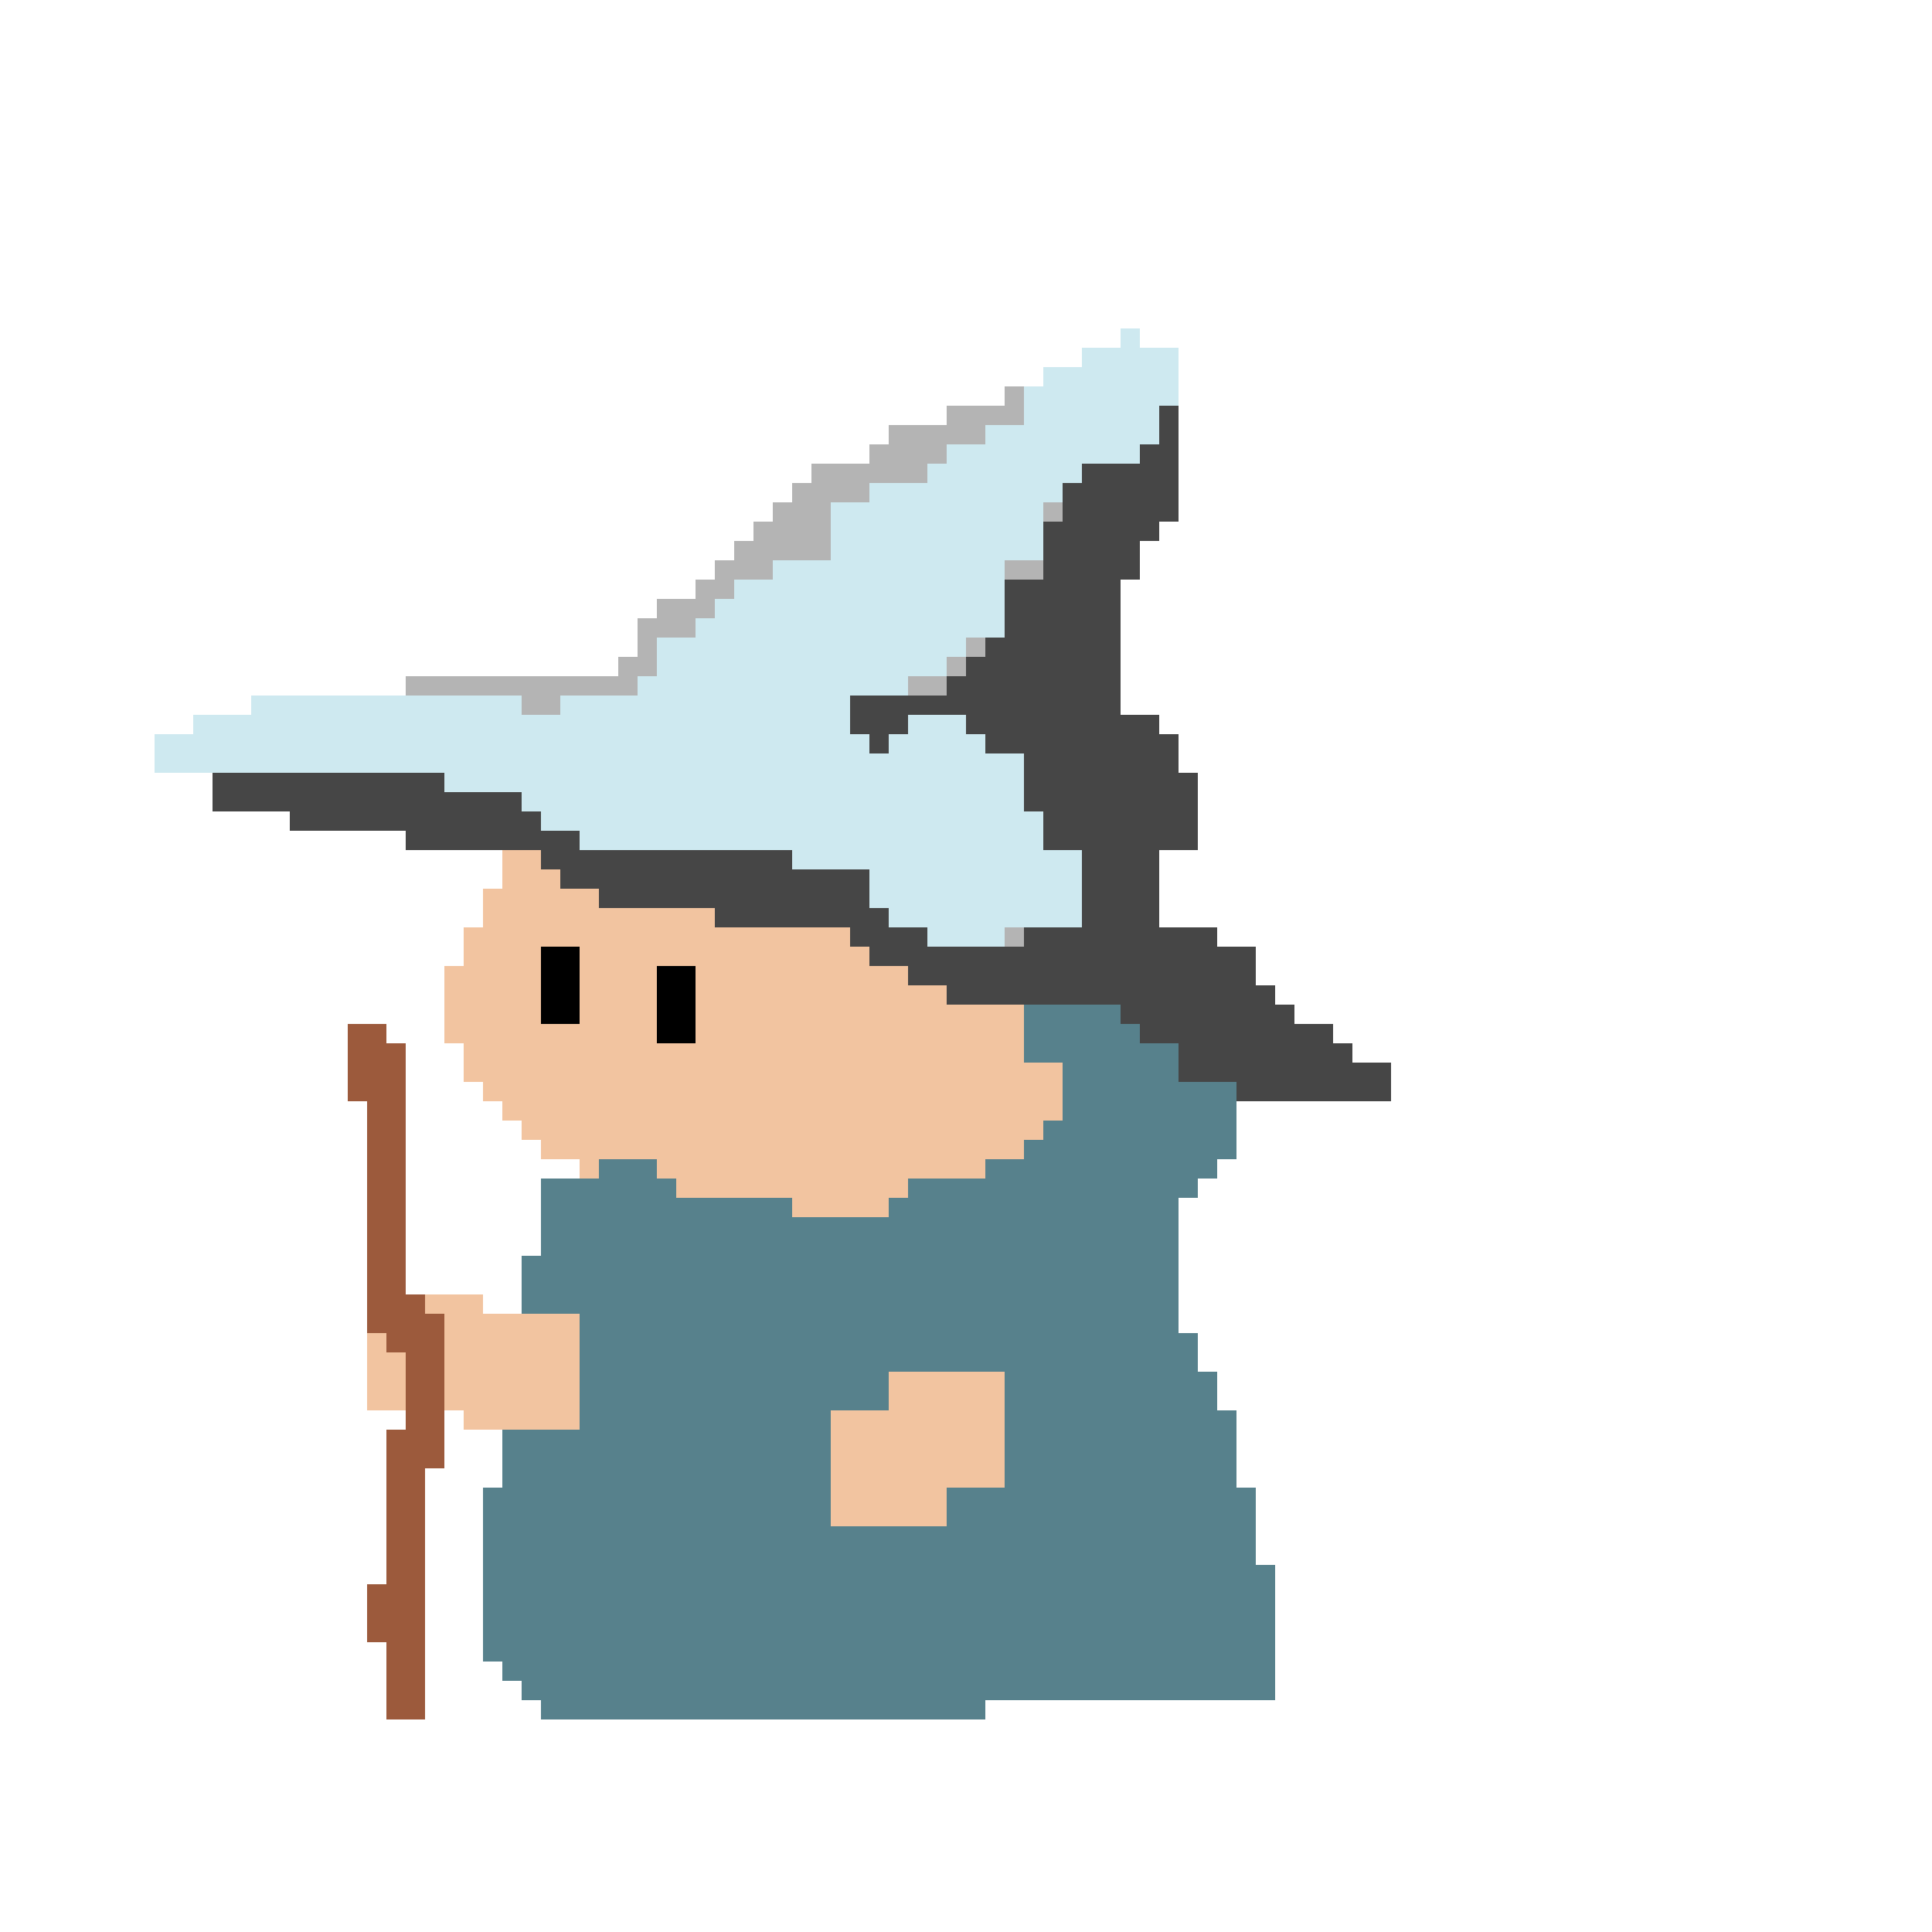
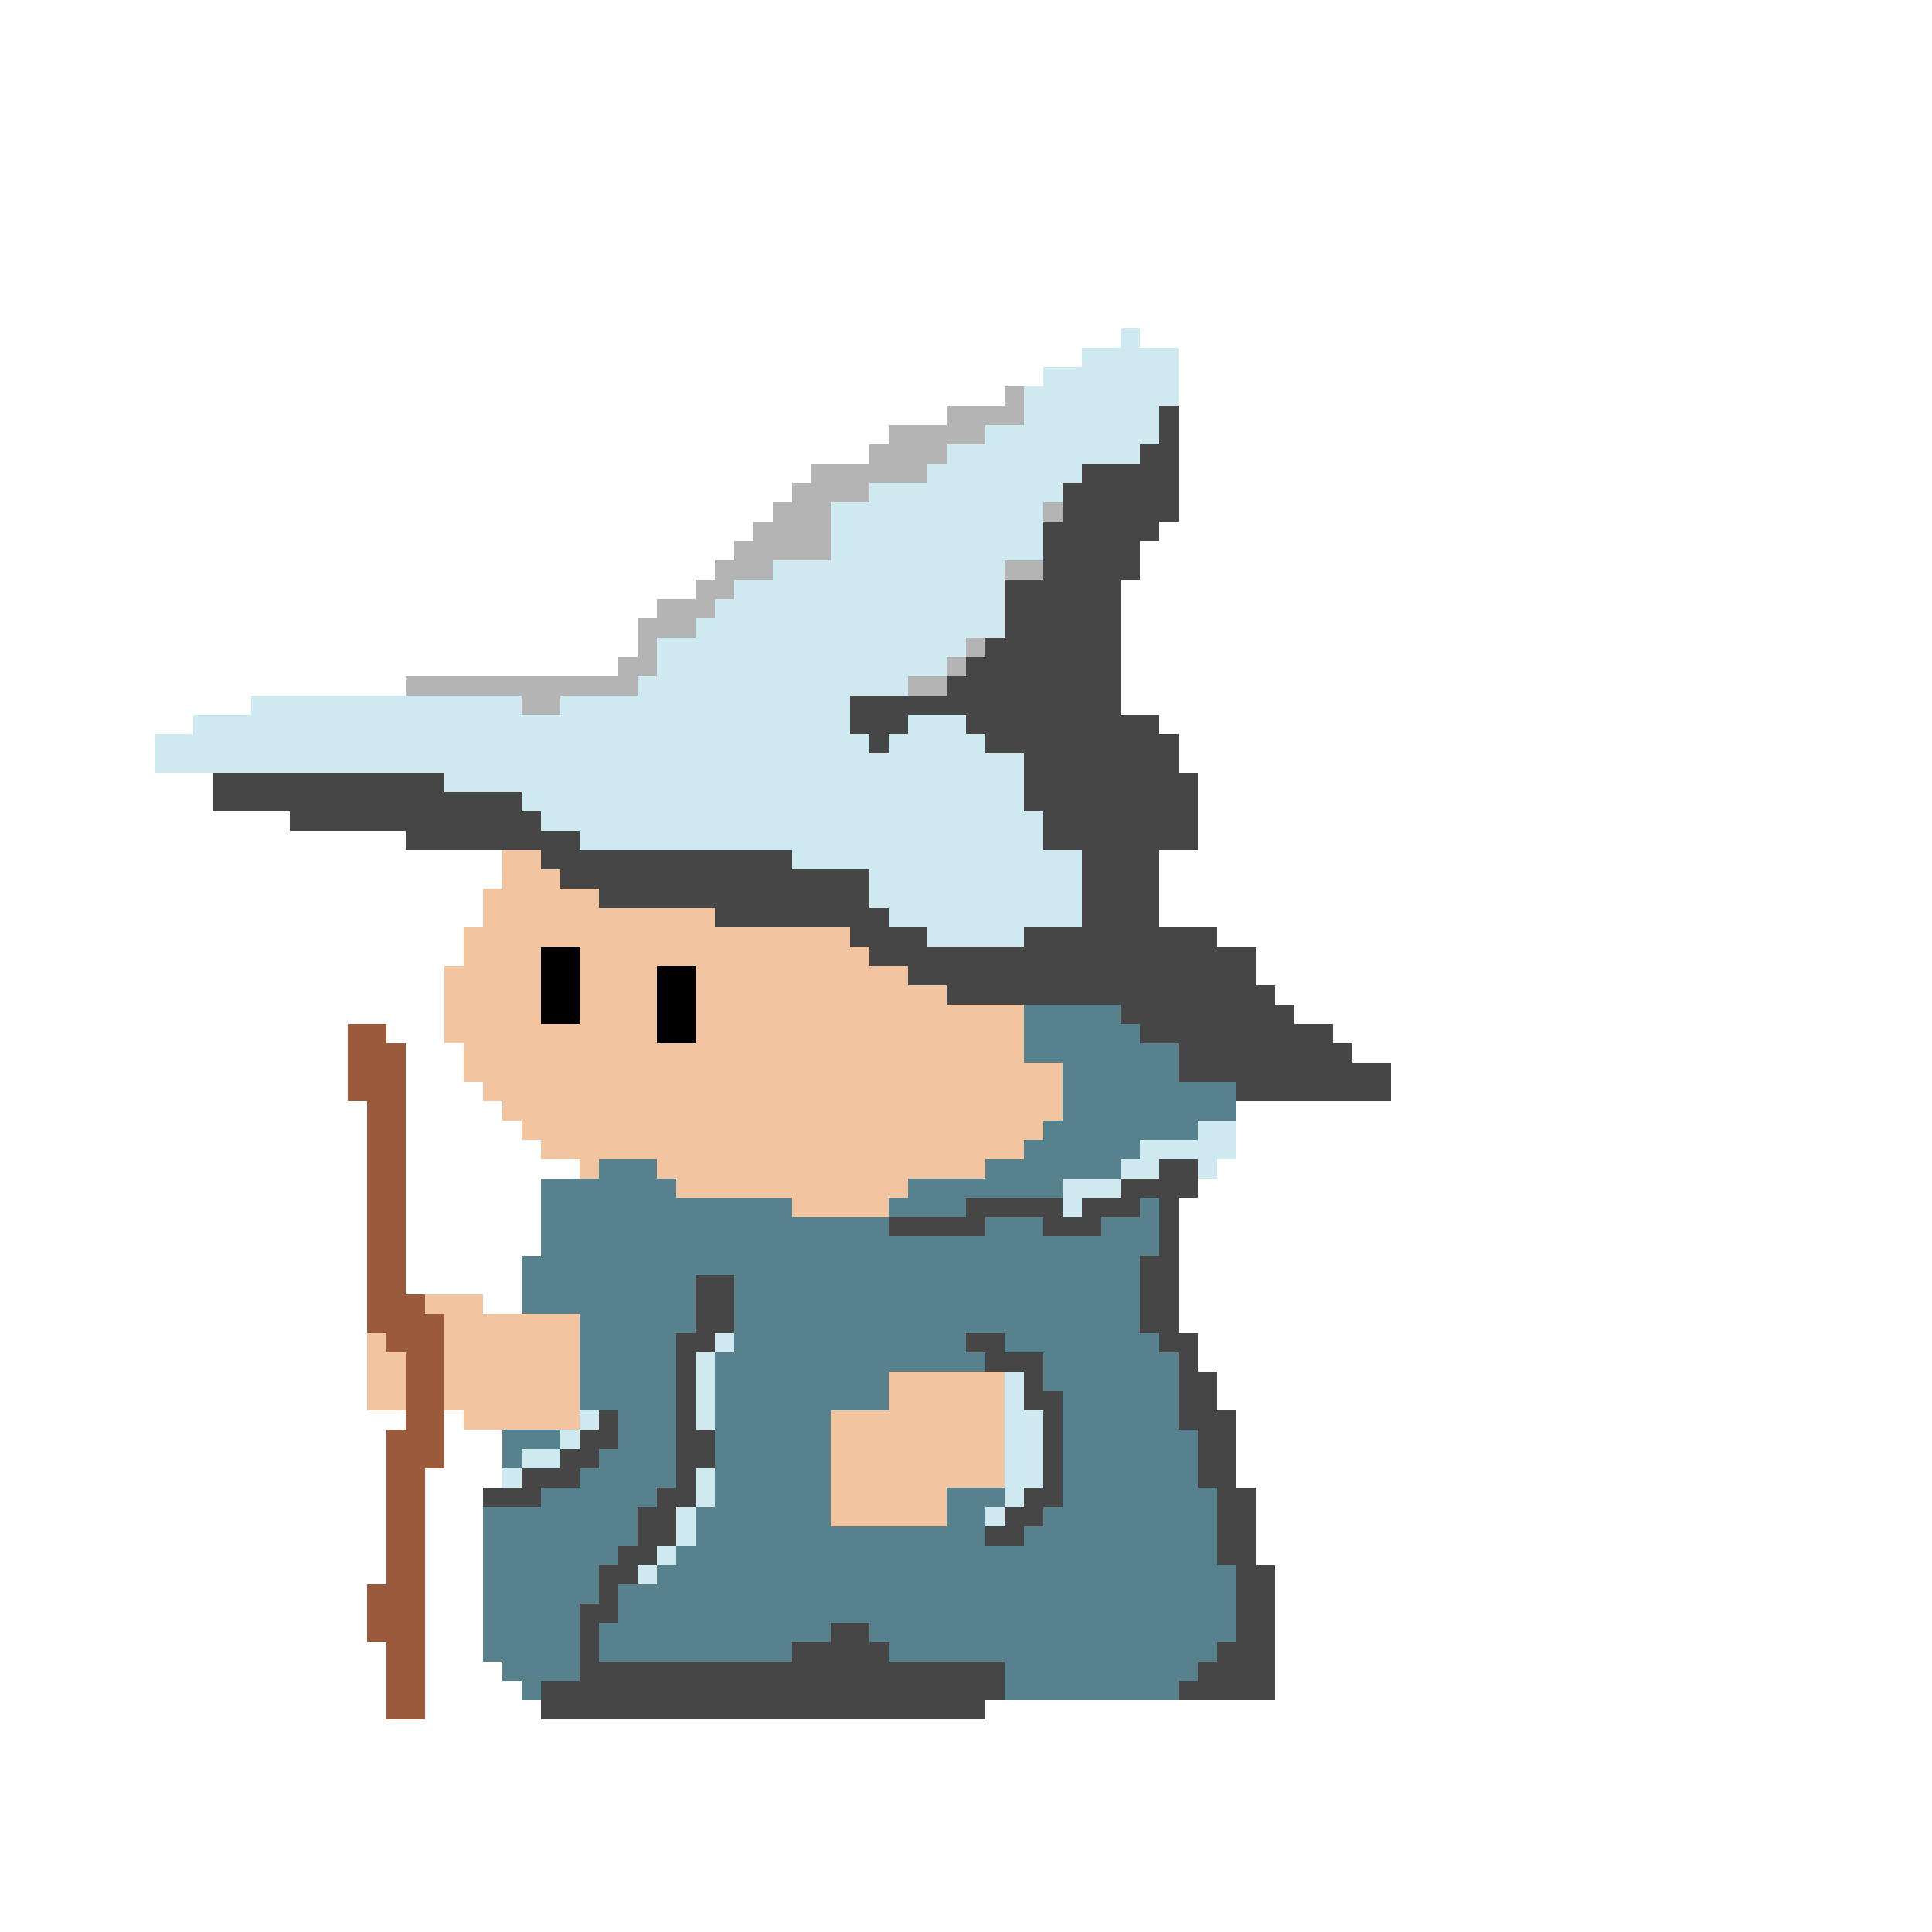
<svg xmlns="http://www.w3.org/2000/svg" viewBox="0 -0.5 100 100" shape-rendering="crispEdges">
-   <path stroke="#cee9f0" d="M58 17h1M56 18h5M54 19h7M53 20h8M53 21h7M51 22h9M49 23h10M48 24h8M45 25h10M43 26h11M43 27h11M43 28h11M40 29h12M38 30h14M37 31h15M36 32h16M34 33h16M34 34h15M33 35h14M13 36h14M29 36h15M10 37h34M47 37h3M8 38h37M46 38h5M8 39h45M23 40h30M27 41h26M28 42h26M30 43h24M41 44h15M45 45h11M45 46h11M46 47h10M48 48h4" />
-   <path stroke="#b4b4b4" d="M52 20h1M49 21h4M46 22h5M45 23h4M42 24h6M41 25h4M40 26h3M54 26h1M39 27h4M38 28h5M37 29h3M52 29h2M36 30h2M34 31h3M33 32h3M33 33h1M50 33h1M32 34h2M49 34h1M21 35h12M47 35h2M27 36h2M52 48h1" />
-   <path stroke="#464646" d="M60 21h1M60 22h1M59 23h2M56 24h5M55 25h6M55 26h6M54 27h6M54 28h5M54 29h5M52 30h6M52 31h6M52 32h6M51 33h7M50 34h8M49 35h9M44 36h14M44 37h3M50 37h10M45 38h1M51 38h10M53 39h8M11 40h12M53 40h9M11 41h16M53 41h9M15 42h13M54 42h8M21 43h9M54 43h8M28 44h13M56 44h4M29 45h16M56 45h4M31 46h14M56 46h4M37 47h9M56 47h4M44 48h4M53 48h10M45 49h20M47 50h18M49 51h17M58 52h9M59 53h10M61 54h9M61 55h11M64 56h8" />
+   <path stroke="#cee9f0" d="M58 17h1M56 18h5M54 19h7M53 20h8M53 21h7M51 22h9M49 23h10M48 24h8M45 25h10M43 26h11M43 27h11M43 28h11M40 29h12M38 30h14M37 31h15M36 32h16M34 33h16M34 34h15M33 35h14M13 36h14M29 36h15M10 37h34M47 37h3M8 38h37M46 38h5M8 39h45M23 40h30M27 41h26M28 42h26M30 43h24M41 44h15M45 45h11M45 46h11M46 47h10M48 48h5M62 58h2M59 59h5M58 60h2M62 60h1M55 61h3M55 62h1M37 69h1M36 70h1M36 71h1M52 71h1M36 72h1M52 72h1M30 73h1M36 73h1M52 73h2M29 74h1M52 74h2M27 75h2M52 75h2M26 76h1M36 76h1M52 76h2M36 77h1M52 77h1M35 78h1M51 78h1M35 79h1M34 80h1M33 81h1" />
+   <path stroke="#b4b4b4" d="M52 20h1M49 21h4M46 22h5M45 23h4M42 24h6M41 25h4M40 26h3M54 26h1M39 27h4M38 28h5M37 29h3M52 29h2M36 30h2M34 31h3M33 32h3M33 33h1M50 33h1M32 34h2M49 34h1M21 35h12M47 35h2M27 36h2" />
+   <path stroke="#464646" d="M60 21h1M60 22h1M59 23h2M56 24h5M55 25h6M55 26h6M54 27h6M54 28h5M54 29h5M52 30h6M52 31h6M52 32h6M51 33h7M50 34h8M49 35h9M44 36h14M44 37h3M50 37h10M45 38h1M51 38h10M53 39h8M11 40h12M53 40h9M11 41h16M53 41h9M15 42h13M54 42h8M21 43h9M54 43h8M28 44h13M56 44h4M29 45h16M56 45h4M31 46h14M56 46h4M37 47h9M56 47h4M44 48h4M53 48h10M45 49h20M47 50h18M49 51h17M58 52h9M59 53h10M61 54h9M61 55h11M64 56h8M60 60h2M58 61h4M50 62h5M56 62h3M60 62h1M46 63h5M54 63h3M60 63h1M60 64h1M59 65h2M36 66h2M59 66h2M36 67h2M59 67h2M36 68h2M59 68h2M35 69h2M50 69h2M60 69h2M35 70h1M51 70h3M61 70h1M35 71h1M53 71h1M61 71h2M35 72h1M53 72h2M61 72h2M31 73h1M35 73h1M54 73h1M61 73h3M30 74h2M35 74h2M54 74h1M62 74h2M29 75h2M35 75h2M54 75h1M62 75h2M27 76h3M35 76h1M54 76h1M62 76h2M25 77h3M34 77h2M53 77h2M63 77h2M33 78h2M52 78h2M63 78h2M33 79h2M51 79h2M63 79h2M32 80h2M63 80h2M31 81h2M64 81h2M31 82h1M64 82h2M30 83h2M64 83h2M30 84h1M43 84h2M64 84h2M30 85h1M41 85h5M63 85h3M30 86h22M62 86h4M28 87h24M61 87h5M28 88h23" />
  <path stroke="#f2c4a0" d="M26 44h2M26 45h3M25 46h6M25 47h12M24 48h20M24 49h4M30 49h15M23 50h5M30 50h4M36 50h11M23 51h5M30 51h4M36 51h13M23 52h5M30 52h4M36 52h17M23 53h11M36 53h17M24 54h29M24 55h31M25 56h30M26 57h29M27 58h27M28 59h25M30 60h1M34 60h17M35 61h12M41 62h5M22 67h3M23 68h7M19 69h1M23 69h7M19 70h2M23 70h7M19 71h2M23 71h7M46 71h6M19 72h2M23 72h7M46 72h6M24 73h6M43 73h9M43 74h9M43 75h9M43 76h9M43 77h6M43 78h6" />
  <path stroke="#000000" d="M28 49h2M28 50h2M34 50h2M28 51h2M34 51h2M28 52h2M34 52h2M34 53h2" />
-   <path stroke="#57818c" d="M53 52h5M53 53h6M53 54h8M55 55h6M55 56h9M55 57h9M54 58h10M53 59h11M31 60h3M51 60h12M28 61h7M47 61h15M28 62h13M46 62h15M28 63h33M28 64h33M27 65h34M27 66h34M27 67h34M30 68h31M30 69h32M30 70h32M30 71h16M52 71h11M30 72h16M52 72h11M30 73h13M52 73h12M26 74h17M52 74h12M26 75h17M52 75h12M26 76h17M52 76h12M25 77h18M49 77h16M25 78h18M49 78h16M25 79h40M25 80h40M25 81h41M25 82h41M25 83h41M25 84h41M25 85h41M26 86h40M27 87h39M28 88h23" />
+   <path stroke="#57818c" d="M53 52h5M53 53h6M53 54h8M55 55h6M55 56h9M55 57h9M54 58h8M53 59h6M31 60h3M51 60h7M28 61h7M47 61h8M28 62h13M46 62h4M59 62h1M28 63h18M51 63h3M57 63h3M28 64h32M27 65h32M27 66h9M38 66h21M27 67h9M38 67h21M30 68h6M38 68h21M30 69h5M38 69h12M52 69h8M30 70h5M37 70h14M54 70h7M30 71h5M37 71h9M54 71h7M30 72h5M37 72h9M55 72h6M32 73h3M37 73h6M55 73h6M26 74h3M32 74h3M37 74h6M55 74h7M26 75h1M31 75h4M37 75h6M55 75h7M30 76h5M37 76h6M55 76h7M28 77h6M37 77h6M49 77h3M55 77h8M25 78h8M36 78h7M49 78h2M54 78h9M25 79h8M36 79h15M53 79h10M25 80h7M35 80h28M25 81h6M34 81h30M25 82h6M32 82h32M25 83h5M32 83h32M25 84h5M31 84h12M45 84h19M25 85h5M31 85h10M46 85h17M26 86h4M52 86h10M27 87h1M52 87h9" />
  <path stroke="#9c5a3c" d="M18 53h2M18 54h3M18 55h3M18 56h3M19 57h2M19 58h2M19 59h2M19 60h2M19 61h2M19 62h2M19 63h2M19 64h2M19 65h2M19 66h2M19 67h3M19 68h4M20 69h3M21 70h2M21 71h2M21 72h2M21 73h2M20 74h3M20 75h3M20 76h2M20 77h2M20 78h2M20 79h2M20 80h2M20 81h2M19 82h3M19 83h3M19 84h3M20 85h2M20 86h2M20 87h2M20 88h2" />
</svg>
